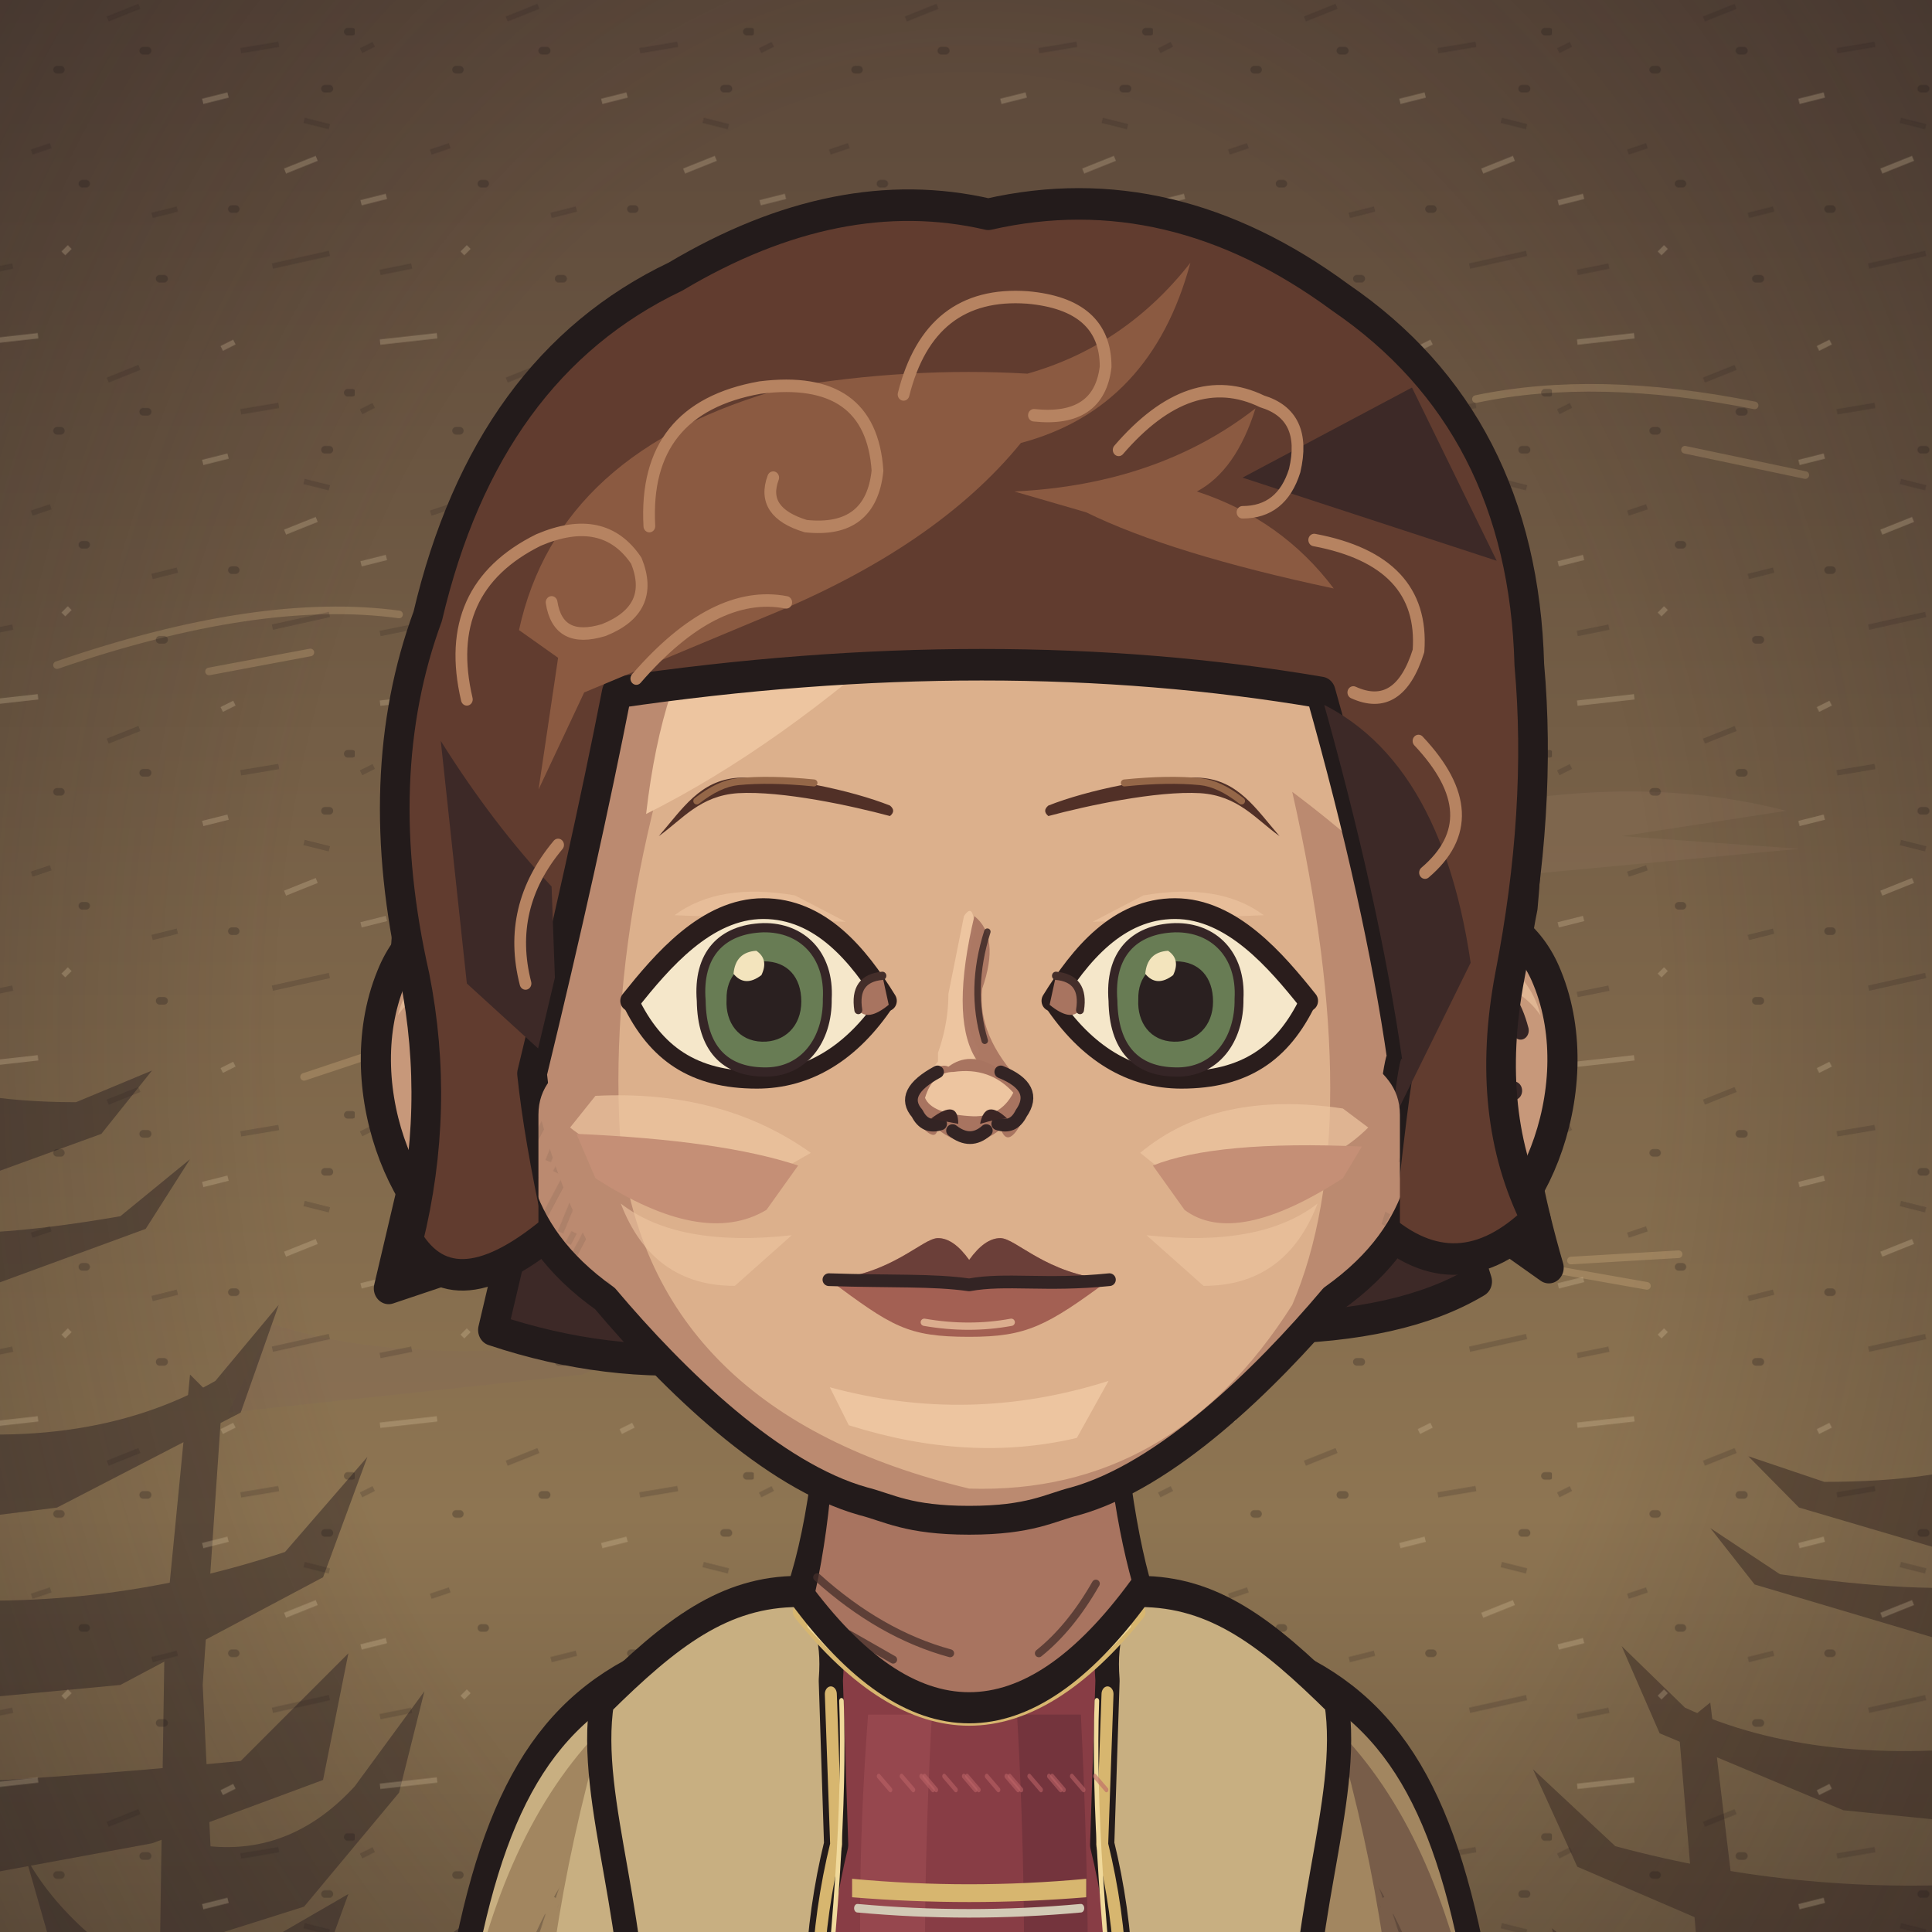
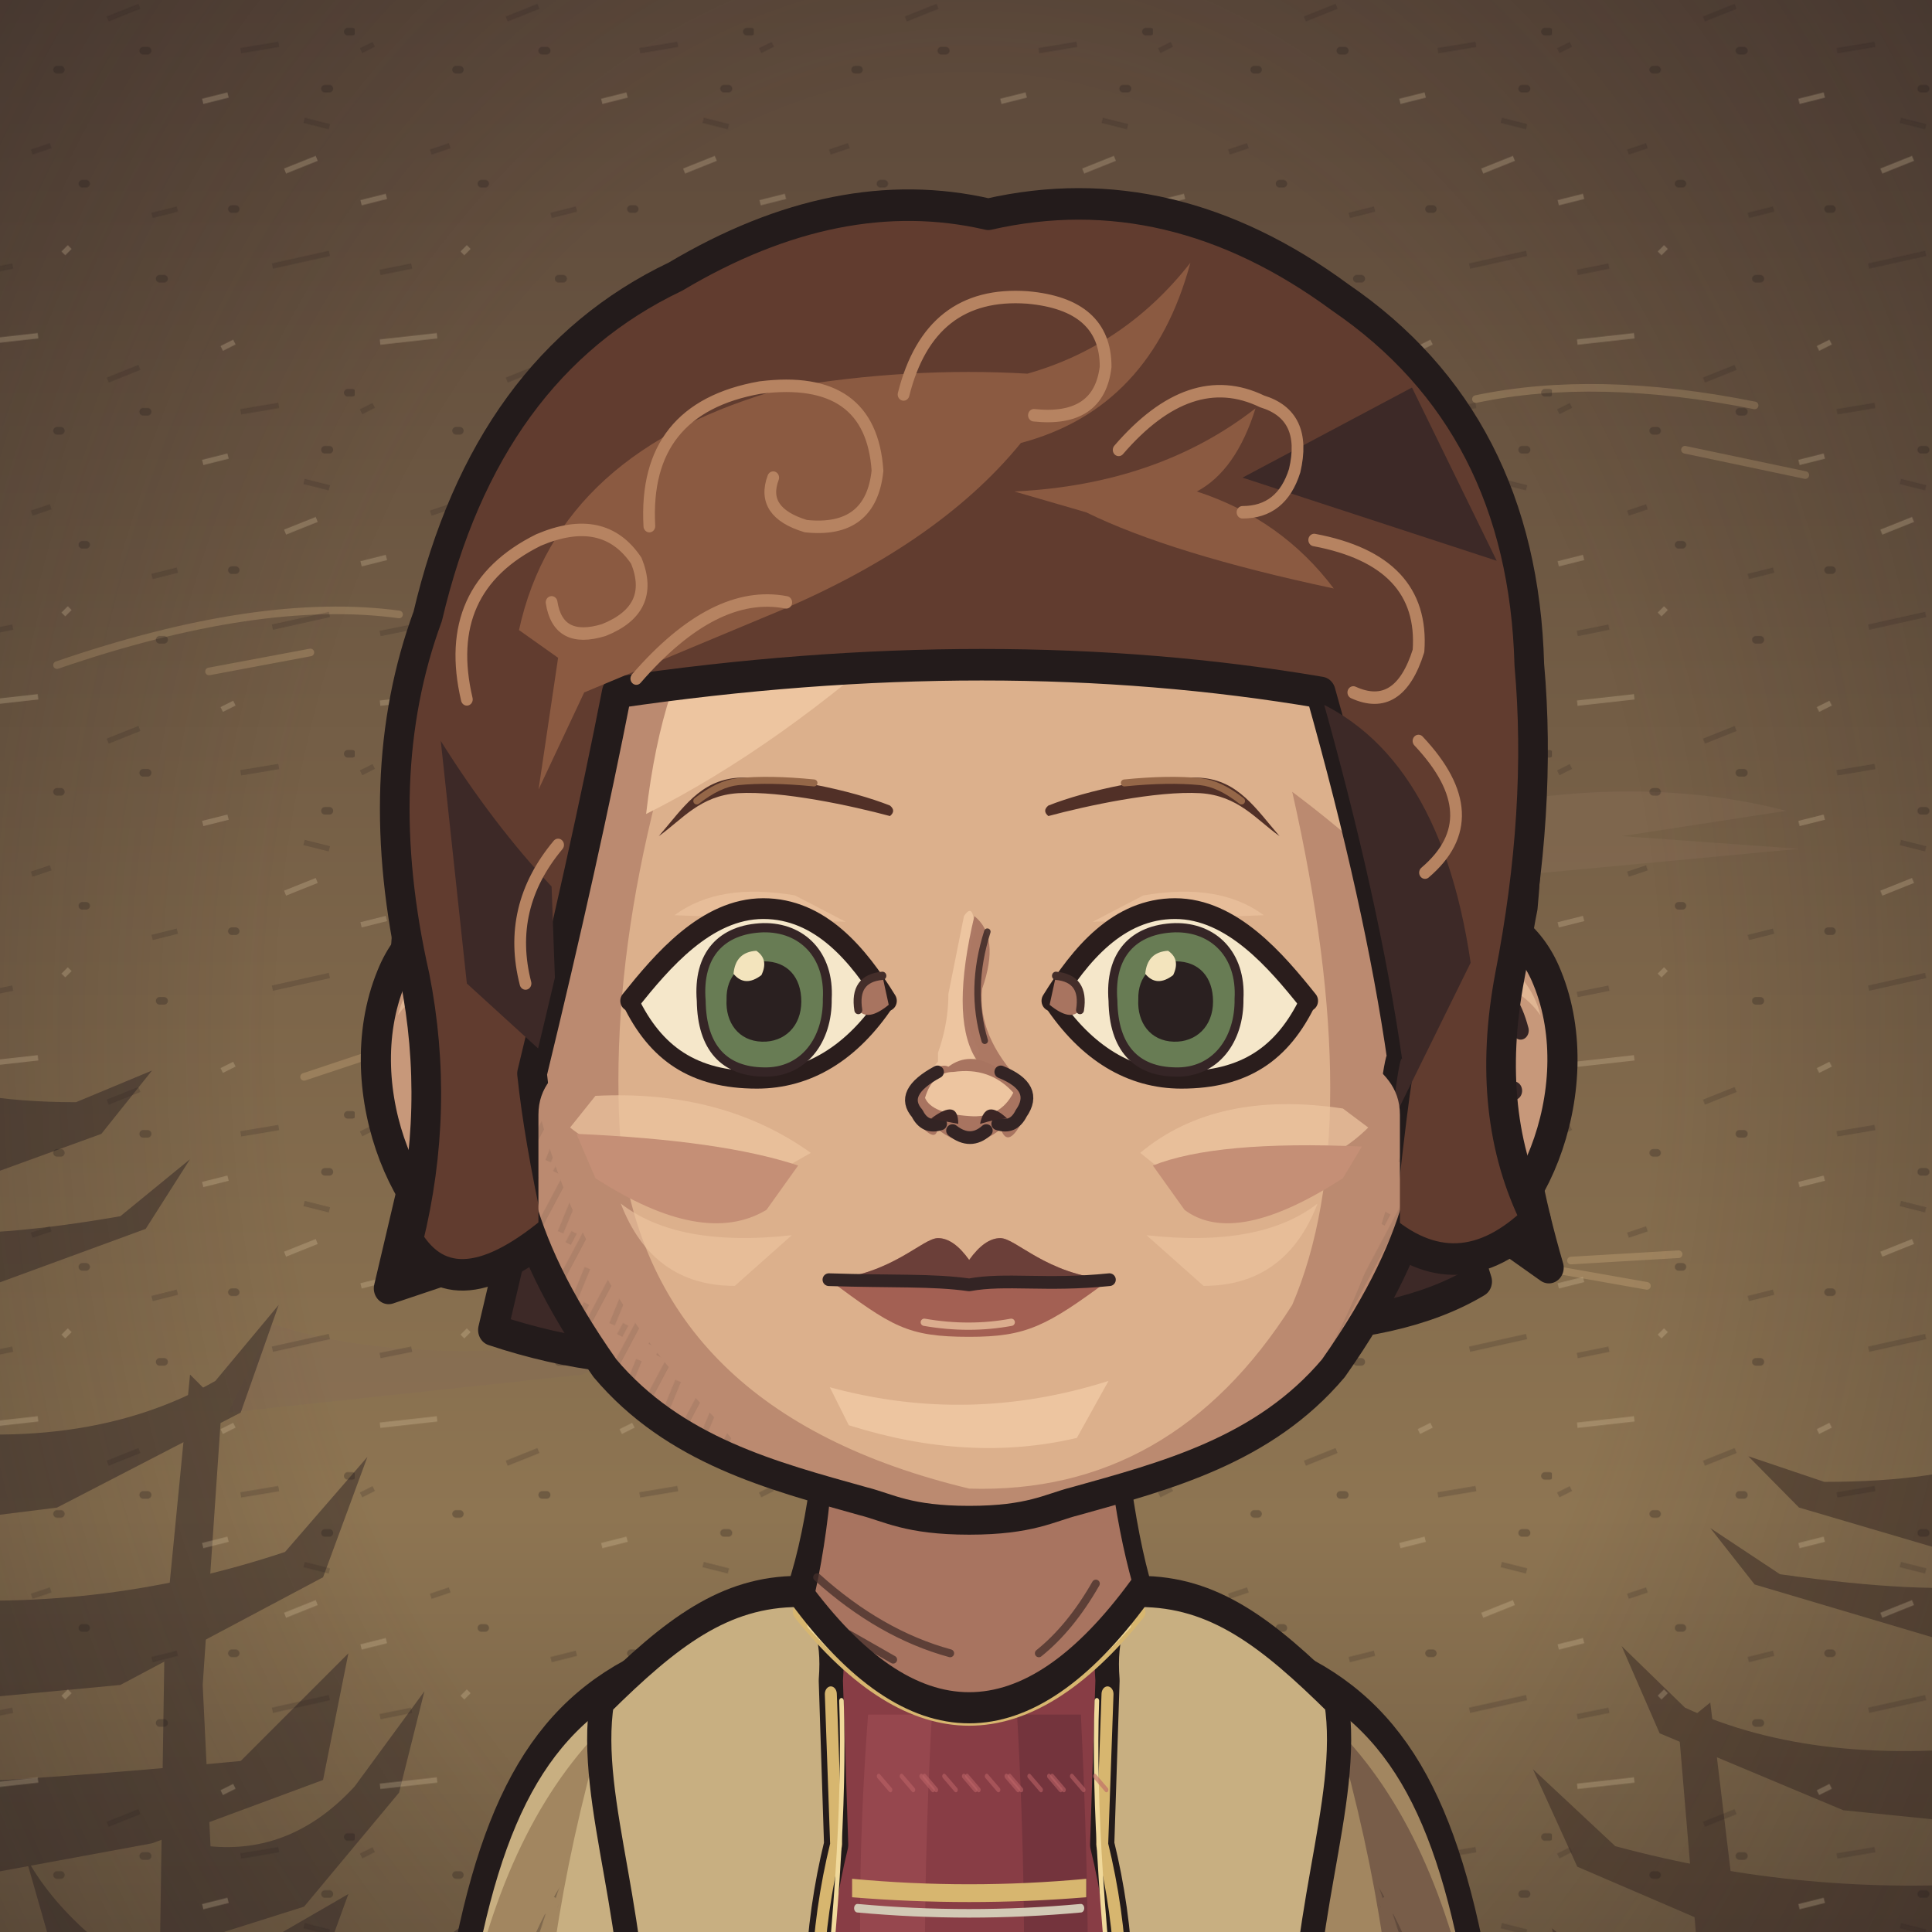
<svg xmlns="http://www.w3.org/2000/svg" xmlns:xlink="http://www.w3.org/1999/xlink" aria-labelledby="title" width="32" height="32" viewBox="7 8 305 305" role="img">
  <defs>
    <style>
      .edge {stroke:#231b1b;stroke-width:4.55;stroke-linecap:round;stroke-linejoin:round}
      .seam {fill:none;stroke:#332424;stroke-width:2.45;stroke-linecap:round;stroke-linejoin:round}
      .etch {fill:none;stroke:#442e2a;stroke-width:1.25;stroke-linecap:round}
      .hair-line {fill:none;stroke:#967661;stroke-width:1.45;stroke-linecap:round}
      .white {fill:#f5e7ca;stroke:#2a1d1c;stroke-width:2.65;stroke-linejoin:round}
      .label {fill:#efdfc1;font:600 20px Georgia,serif}
      .muted {fill:#b8aa96;font:13px 'Segoe UI',sans-serif}
      .section {fill:#dcbb8e;font:600 14px 'Segoe UI',sans-serif}
    </style>
    <linearGradient id="umber" x2="0" y2="1" gradientUnits="objectBoundingBox">
      <stop stop-color="#594639" />
      <stop offset=".56" stop-color="#8e7552" />
      <stop offset="1" stop-color="#3c3029" />
    </linearGradient>
    <linearGradient id="ash" x2="0" y2="1" gradientUnits="objectBoundingBox">
      <stop stop-color="#3b423d" />
      <stop offset=".56" stop-color="#7a7d67" />
      <stop offset="1" stop-color="#242b28" />
    </linearGradient>
    <linearGradient id="rose" x2="0" y2="1" gradientUnits="objectBoundingBox">
      <stop stop-color="#51404a" />
      <stop offset=".56" stop-color="#8a6972" />
      <stop offset="1" stop-color="#372c33" />
    </linearGradient>
    <pattern id="paper-grain" width="63" height="57" patternUnits="userSpaceOnUse">
      <path d="M1 16l2-1m21-4 5-2m16 7 6-1M12 32l3-1m16 11 4-1m20-14 4 1M4 51l5-1m41 0 9-2" fill="none" stroke="#231a1b" stroke-width=".85" opacity=".19" />
      <path d="M4 5l9-1m29 2 2-1M1 40l4-1m12 9 1-1m21-23 4-1m9 12 5-2" fill="none" stroke="#f0dbb5" stroke-width=".85" opacity=".23" />
      <path d="M16 19h.6m13-3h.7m28 6h.7m-39 15h.6m23 4h.6m-12 11h.7m29-39h.7" fill="none" stroke="#21191a" stroke-width="1.2" opacity=".28" stroke-linecap="round" />
    </pattern>
    <pattern id="ink-lines" width="7" height="9" patternUnits="userSpaceOnUse" patternTransform="rotate(28)">
      <path d="M1 -2V10m2.8-8 .6 6m1.9-1v5" stroke="#271d1d" stroke-width=".95" fill="none" opacity=".65" />
    </pattern>
    <radialGradient id="vignette" cx=".5" cy=".39" r=".72">
      <stop offset=".47" stop-color="#20191c" stop-opacity="0" />
      <stop offset="1" stop-color="#20191c" stop-opacity=".48" />
    </radialGradient>
    <g id="firs" fill="currentColor">
      <path d="M10 439Q15 379 12 300L9 220 15 146 15 54 19 80 21 147 28 230 25 326 29 439Z" />
      <path d="M17 169Q27 174 45 174L57 169 49 179 27 187 17 185                M18 194Q29 196 52 192L63 183 56 194 26 205 16 207                M15 225Q46 230 67 218L77 206 71 223 42 238 18 241                M17 252Q48 255 78 245L91 230 84 249 52 266 20 269                M14 282Q40 281 71 278L88 261 84 281 57 291 19 298                M19 312Q43 316 69 310L88 299 84 310 58 322 22 325" />
      <path d="M6 312 0 315V284L11 285M0 266 13 270V250L0 249M0 220 15 221 15 206 0 202                M0 180 16 181V167L0 165M0 141 15 150V138L0 133M0 112 17 127V118L0 104" />
      <path d="M64 440Q55 380 58 324L59 258 63 217 68 222 65 266 68 328 76 440Z                M63 291Q78 294 89 282L100 267 96 283 81 301 62 307                M63 323Q80 323 106 304L98 321 68 339                M63 316Q44 306 37 293L41 307 64 329Z" />
    </g>
    <g id="brambles" fill="none" stroke="currentColor" stroke-linecap="round" stroke-linejoin="round">
      <path stroke-width="3.8" d="M9 440Q13 401 21 380T26 333m-8 57Q39 375 43 352m-28 46Q6 377 0 376M41 440Q41 402 63 385m-20 44q26-6 39-30" />
      <path stroke-width="2" d="M23 364l14-13m-12 4-7-15m20 29 17-4m-15-1 1-11m13 49 2-17m2 14 18-5m-34 32q-12-10-17-10" />
    </g>
    <g id="night-scratches" fill="none" stroke="currentColor" stroke-width="1.2" stroke-linecap="round">
      <path d="M16 113q32-11 54-8m-30 9 16-3m184-40q19-4 44 1m-11 7 19 4                M24 335q33-3 68-16m-44 16 26-4m164-9q31 5 60-3m-39 8 38-3                M27 391q22-6 52-5m168 14q28-8 57-8m-40 11 24-4                M55 178l18-6m177 36 17 3m-12-4 17-1" />
    </g>
    <g id="shirt-setting">
      <rect width="320" height="440" fill="url(#umber)" />
      <path d="M50 217q24 8 64 1l-15 7-56 6m176-90q39-13 70-5l-26 4 28 2-64 6" fill="#856c54" opacity=".5" />
      <use xlink:href="#firs" style="color:#342827" opacity=".52" transform="translate(-26 8)" />
      <use xlink:href="#firs" style="color:#413128" opacity=".58" transform="translate(340 101) scale(-1 .81)" />
      <use xlink:href="#night-scratches" style="color:#dfbb87" opacity=".28" />
      <use xlink:href="#brambles" style="color:#291f22" opacity=".71" />
      <rect width="320" height="440" fill="url(#vignette)" />
      <rect width="320" height="440" fill="url(#paper-grain)" />
    </g>
    <g id="armor-setting">
      <rect width="320" height="440" fill="url(#ash)" />
      <path d="M42 173q49-4 68 3l-43 6 25 3-49 4m151 35q47 10 104-6l-26 14-62 8Z" fill="#707764" opacity=".48" />
      <use xlink:href="#firs" style="color:#27312c" opacity=".64" transform="translate(-36 30)" />
      <use xlink:href="#firs" style="color:#303833" opacity=".75" transform="translate(324 45) scale(-.86 1.03)" />
      <use xlink:href="#brambles" style="color:#252a27" opacity=".62" transform="translate(319 10) scale(-1 1)" />
      <use xlink:href="#night-scratches" style="color:#d8d8a9" opacity=".28" transform="translate(-2 21)" />
      <rect width="320" height="440" fill="url(#vignette)" />
      <rect width="320" height="440" fill="url(#paper-grain)" />
    </g>
    <g id="woman-setting">
      <rect width="320" height="440" fill="url(#rose)" />
      <path d="M44 235q40-4 76-1l-20 6-36 2 19 3-44 5m183-50q35 3 60-3l-24 9-31 2" fill="#775d65" opacity=".6" />
      <use xlink:href="#firs" style="color:#3b2b34" opacity=".58" transform="translate(-20 84) scale(.86 .91)" />
      <use xlink:href="#firs" style="color:#3d2e39" opacity=".68" transform="translate(327 54) scale(-.85 .98)" />
      <path d="M300 440q-2-82-6-173l-9-103 7-35 12 42 9 98 7 171Z                M294 195q-10-18-25-24l-15-1 13-4 11 2 18 15                M285 162q-13-22-34-27l-7 4 7-11 17 4 20 17                M303 242q-18-23-36-27l-13 3 15-9 11 2 21 15" fill="#3a2b33" opacity=".64" />
      <use xlink:href="#brambles" style="color:#2d2229" opacity=".8" transform="translate(12 6)" />
      <use xlink:href="#night-scratches" style="color:#e1b8a8" opacity=".28" transform="translate(0 7)" />
      <rect width="320" height="440" fill="url(#vignette)" />
      <rect width="320" height="440" fill="url(#paper-grain)" />
    </g>
    <pattern id="mail-rings" width="14" height="13" patternUnits="userSpaceOnUse" patternTransform="rotate(-7)">
      <path d="M-1 2q3-3 6 0 1 3-2 5Q0 8-1 5M6 2q3-3 6 0 1 3-2 5Q7 8 6 5M3 8q3-3 6 0 1 3-2 5-3 1-4-2M10 8q3-3 6 0" fill="none" stroke="#2d2c28" stroke-width="1.6" stroke-linecap="round" />
      <path d="M-.5 4q1.5-2 3-1m5 1q1.4-2 3-1M4 10q1.5-2 3-1m4 1q1.4-2 3-1" fill="none" stroke="#9a9b87" stroke-width="1.12" opacity=".78" stroke-linecap="round" />
    </pattern>
    <pattern id="armor-plates" width="47" height="24" patternUnits="userSpaceOnUse" patternTransform="translate(4 4) rotate(2)">
      <path d="M1 0l21 .7 1 18-3 3-17-1-1-4Zm24 1 19-1 2 15-3 7-19-2Z" fill="#85867a" stroke="#352e2a" stroke-width="1.75" stroke-linejoin="round" />
      <path d="M2 2l18 .2-.2 4L5 7 4 17Zm24 0 16-1 1 4-14 2-3 10Z" fill="#a9a58d" />
      <path d="M19 4l4 14-3 3-16-1 13-4Zm22 2 4 10-2 5-17-1 13-4Z" fill="#62655f" />
      <path d="M7 7l1-.5m6 12 3-2m16-7 5-1m-7 5 4-2" fill="none" stroke="#d0c0a0" stroke-width=".9" opacity=".76" />
      <path d="M6 12q2-2 2.7 1-1 2.2-2.7.5Zm12 1q1.8-2 2.4.6-1 2.6-2.5.8Zm11 1q1-2.2 2.8-1-.2 2.9-2.8 2.1Zm12-2q2.2-1.4 2.3.8-1 2.3-2.3.5Z" fill="#3c342d" />
    </pattern>
    <clipPath id="portrait-frame">
      <rect width="320" height="440" />
    </clipPath>
    <clipPath id="wardrobe-torso-mask">
      <path d="M128 273 C114 273 104 279 91 289 C88 304 99 322 97 346 C95 370 100 386 99 400 C98 415 90 431 85 445 H235 C230 431 222 415 221 400 C220 386 225 370 223 346 C221 322 232 304 229 289 C216 279 206 273 192 273 Q160 307 128 273Z" />
    </clipPath>
    <clipPath id="wardrobe-sleeve-mask">
      <path d="M102 283C80 290 70 304 64 332C54 362 53 415 71 445H103Q120 406 120 336Z" />
    </clipPath>
    <clipPath id="face-shape-clip">
-       <path d="M 160 67 C 199 67 226 84 230 128 C 231 143 233 164 233 177 C 233 189 233 202 217.5 213 C 206.53 226 191.02 241 176.72 245 C 172.72 246 169.68 248 160 248 C 150.32 248 147.28 246 143.28 245 C 128.98 241 113.47 226 102.5 213 C 87 202 87 189 87 177 C 87 164 89 143 90 128 C 94 84 121 67 160 67 Z" />
+       <path d="M 160 67 C 199 67 226 84 230 128 C 231 143 233 164 233 177 C 233 189 233 202 217.5 224 C 206.53 237 191.02 241 176.72 245 C 172.72 246 169.68 248 160 248 C 150.32 248 147.28 246 143.28 245 C 128.98 241 113.47 237 102.5 224 C 87 202 87 189 87 177 C 87 164 89 143 90 128 C 94 84 121 67 160 67 Z" />
    </clipPath>
    <clipPath id="face-features-eye-left">
      <path d="M-21 0 C-16 -6 -9 -14 0 -14 C9 -14 15 -7 19.5 0 C14 8 7 12 -1 12 C-11 12 -17 8 -21 0Z" />
    </clipPath>
    <clipPath id="face-features-eye-right">
      <path d="M-21 0 C-16 -6 -9 -14 0 -14 C9 -14 15 -7 19.5 0 C14 8 7 12 -1 12 C-11 12 -17 8 -21 0Z" />
    </clipPath>
    <clipPath id="face-features-nose-bridge">
      <path d="M154 144H167V179L172 185V187H149V185L154 179Z" />
    </clipPath>
    <mask id="hair-face-opening" maskUnits="userSpaceOnUse" x="0" y="0" width="320" height="440">
      <rect fill="white" x="0" y="0" width="320" height="440" />
      <g clip-path="url(#face-shape-clip)">
        <path d="M109.2 138.2C114.75 133.872 117.5 129.382 123.5 128.982C130.5 128.582 141.5 130.982 149 133.372Q160 141.372 171 133.372C178.5 130.982 189.5 128.582 196.5 128.982C202.5 129.382 205.25 133.872 210.8 138.2C210.8 147.2 216.9 149 216.9 166C216.9 175 228 175 228 184V300H92V184C92 175 103.1 175 103.1 166C103.1 149 109.2 147.2 109.2 138.2Z" fill="black" />
      </g>
    </mask>
    <clipPath id="hair-crown-clip">
      <path d="M97 198q-16 13-23 2 5-19 1-38-7-29 2-52 9-36 38-49 25-14 48-9 28-6 54 12 28 18 29 53 2 21-3 45-4 20 4 35-12 11-24 1Q226 172 226.5 174Q223 151 214 121Q164 113 106 121Q101 145 93 176Q94 185 97 198Z" />
    </clipPath>
  </defs>
  <g clip-path="url(#portrait-frame)">
    <use xlink:href="#shirt-setting" />
    <g id="hair-back" transform="matrix(1.029 0 0 1.094 -4.706 -15.059)">
      <path d="M104 96q-25 16-27 45-7 21 0 42l-6 24 19-6-3 12q35 11 69-6 59 12 82-1l-4-12 15 10q-9-29-4-52 4-39-23-58Z" fill="#3d2927" class="edge" />
    </g>
    <g data-part="neck">
      <g id="face-shape-neck">
        <path d="M 139 219 Q 138 249 132 263 Q 125 270 109 278 L 126 301 194 301 211 278 Q 195 270 188 263 Q 183 250 181 219 Z" fill="#d0a282" class="edge" />
        <path d="M 139 224 181 224 Q 182 247 187 262 Q 178 275 160 277 Q 142 275 134 266 Q 139 249 139 224 Z" fill="#a87460" />
        <path d="M 136 257 q 10 9 21 12 m -16 -3 7 4 m 32 -12 q -4 7 -9 11" class="etch" opacity=".75" />
      </g>
    </g>
    <g data-part="wardrobe" transform="matrix(0.84 0 0 1.08 25.6 -35.6)">
      <g id="wardrobe-outfit-castile_royal_pellote" data-outfit="castile_royal_pellote">
        <path d="M102 283C80 290 70 304 64 332C54 362 53 415 71 445H103Q120 406 120 336Z" fill="#c8af81" class="edge" data-part="sleeve-outline" data-side="left" />
        <g data-part="sleeve-left" clip-path="url(#wardrobe-sleeve-mask)">
          <path d="M65 337 Q72 308 91 293 Q79 326 80 351 L69 373 Q69 421 80 444 H66 Q51 397 65 337Z" fill="#a28660" />
          <path d="M64 354 Q75 326 84 315 Q75 342 78 359 L61 383Z" fill="url(#ink-lines)" opacity=".44" />
        </g>
        <g transform="translate(320 0) scale(-1 1)">
          <path d="M102 283C80 290 70 304 64 332C54 362 53 415 71 445H103Q120 406 120 336Z" fill="#a28660" class="edge" data-part="sleeve-outline" data-side="right" />
          <g data-part="sleeve-right" clip-path="url(#wardrobe-sleeve-mask)">
            <path d="M65 337 Q72 308 91 293 Q79 326 80 351 L69 373 Q69 421 80 444 H66 Q51 397 65 337Z" fill="#785d49" />
            <path d="M64 354 Q75 326 84 315 Q75 342 78 359 L61 383Z" fill="url(#ink-lines)" opacity=".44" />
          </g>
        </g>
        <path d="M128 273 C114 273 104 279 91 289 C88 304 99 322 97 346 C95 370 100 386 99 400 C98 415 90 431 85 445 H235 C230 431 222 415 221 400 C220 386 225 370 223 346 C221 322 232 304 229 289 C216 279 206 273 192 273 Q160 307 128 273Z" fill="#c8af81" />
        <g data-part="torso" clip-path="url(#wardrobe-torso-mask)">
          <path d="M128 273 Q160 305 192 273 Q185 276 186 286 L185 310 Q191 329 187 349 Q190 373 194 394 Q210 419 228 444 H92 Q110 419 126 394 Q130 373 133 349 Q129 329 135 310 L134 286 Q135 276 128 273Z" fill="#883d45" class="edge" />
          <path d="M141 291 Q138 322 141 348 Q131 391 107 438 L121 438 Q143 391 152 347 Q151 319 153 291Z" fill="#bb6366" opacity=".27" />
          <path d="M181 291 Q183 323 182 348 Q190 390 208 438 L197 438 Q176 391 170 347 Q171 318 169 291Z" fill="#481f29" opacity=".31" />
          <path d="M128 276 Q160 307 192 276 M186 288 L185 310 Q191 329 187 349 M134 288 L135 310 Q129 329 133 349 M133 350 Q130 373 126 394 Q110 419 92 441 M187 350 Q190 373 194 394 Q210 419 228 441 M92 441 Q160 446 228 441" fill="none" stroke="#d7b66f" stroke-width="2.25" stroke-linecap="round" stroke-linejoin="round" />
          <path d="M130 278 Q160 304 190 278 M184 289 Q183 311 189 348 M136 289 Q137 311 131 348" fill="none" stroke="#f0d99b" stroke-width=".85" stroke-linecap="round" />
          <path d="M138 315 Q160 316.6 182 315 L182 317.7 Q160 319.1 138 317.7Z" fill="#d7b66f" />
          <path d="M139 319.3 Q160 320.8 181 319.3" fill="none" stroke="#d2c9b5" stroke-width="1.25" stroke-linecap="round" />
          <path d="M137 337 Q160 338.6 183 337 L183 339.7 Q160 341.1 137 339.7Z" fill="#d7b66f" />
          <path d="M138 341.3 Q160 342.8 182 341.3" fill="none" stroke="#d2c9b5" stroke-width="1.25" stroke-linecap="round" />
          <path d="M135 360 Q160 361.6 185 360 L185 362.7 Q160 364.1 135 362.7Z" fill="#d7b66f" />
          <path d="M136 364.3 Q160 365.8 184 364.3" fill="none" stroke="#d2c9b5" stroke-width="1.25" stroke-linecap="round" />
          <path d="M132 383 Q160 384.6 188 383 L188 385.7 Q160 387.1 132 385.7Z" fill="#d7b66f" />
          <path d="M133 387.3 Q160 388.8 187 387.3" fill="none" stroke="#d2c9b5" stroke-width="1.25" stroke-linecap="round" />
          <path d="M121 407 Q160 408.6 199 407 L199 409.7 Q160 411.1 121 409.7Z" fill="#d7b66f" />
          <path d="M122 411.3 Q160 412.8 198 411.3" fill="none" stroke="#d2c9b5" stroke-width="1.25" stroke-linecap="round" />
          <path d="M106 430 Q160 431.6 214 430 L214 432.7 Q160 434.1 106 432.7Z" fill="#d7b66f" />
          <path d="M107 434.3 Q160 435.8 213 434.3" fill="none" stroke="#d2c9b5" stroke-width="1.25" stroke-linecap="round" />
          <path d="M143 300l2.2 2m2.1 -2 2.2 2m2.1 -2 2.2 2" fill="none" stroke="#bb6366" stroke-width=".72" opacity=".58" stroke-linecap="round" />
          <path d="M151 300l2.2 2m2.1 -2 2.2 2m2.1 -2 2.2 2" fill="none" stroke="#bb6366" stroke-width=".72" opacity=".58" stroke-linecap="round" />
          <path d="M159 300l2.2 2m2.1 -2 2.2 2m2.1 -2 2.2 2" fill="none" stroke="#bb6366" stroke-width=".72" opacity=".58" stroke-linecap="round" />
          <path d="M167 300l2.2 2m2.1 -2 2.2 2m2.1 -2 2.2 2" fill="none" stroke="#bb6366" stroke-width=".72" opacity=".58" stroke-linecap="round" />
          <path d="M175 300l2.2 2m2.1 -2 2.2 2m2.1 -2 2.2 2" fill="none" stroke="#bb6366" stroke-width=".72" opacity=".58" stroke-linecap="round" />
          <path d="M141 369l2.2 2m2.1 -2 2.2 2m2.1 -2 2.2 2" fill="none" stroke="#bb6366" stroke-width=".72" opacity=".58" stroke-linecap="round" />
          <path d="M149 369l2.2 2m2.1 -2 2.2 2m2.1 -2 2.2 2" fill="none" stroke="#bb6366" stroke-width=".72" opacity=".58" stroke-linecap="round" />
          <path d="M157 369l2.2 2m2.1 -2 2.2 2m2.1 -2 2.2 2" fill="none" stroke="#bb6366" stroke-width=".72" opacity=".58" stroke-linecap="round" />
          <path d="M165 369l2.2 2m2.1 -2 2.2 2m2.1 -2 2.2 2" fill="none" stroke="#bb6366" stroke-width=".72" opacity=".58" stroke-linecap="round" />
          <path d="M173 369l2.2 2m2.1 -2 2.2 2m2.1 -2 2.2 2" fill="none" stroke="#bb6366" stroke-width=".72" opacity=".58" stroke-linecap="round" />
          <path d="M139 397l2.2 2m2.1 -2 2.2 2m2.1 -2 2.2 2" fill="none" stroke="#bb6366" stroke-width=".72" opacity=".58" stroke-linecap="round" />
          <path d="M147 397l2.2 2m2.1 -2 2.2 2m2.1 -2 2.2 2" fill="none" stroke="#bb6366" stroke-width=".72" opacity=".58" stroke-linecap="round" />
          <path d="M155 397l2.2 2m2.1 -2 2.2 2m2.1 -2 2.2 2" fill="none" stroke="#bb6366" stroke-width=".72" opacity=".58" stroke-linecap="round" />
          <path d="M163 397l2.2 2m2.1 -2 2.2 2m2.1 -2 2.2 2" fill="none" stroke="#bb6366" stroke-width=".72" opacity=".58" stroke-linecap="round" />
          <path d="M171 397l2.2 2m2.1 -2 2.2 2m2.1 -2 2.2 2" fill="none" stroke="#bb6366" stroke-width=".72" opacity=".58" stroke-linecap="round" />
          <path d="M179 397l2.2 2m2.1 -2 2.2 2m2.1 -2 2.2 2" fill="none" stroke="#bb6366" stroke-width=".72" opacity=".58" stroke-linecap="round" />
        </g>
        <path d="M128 273 C114 273 104 279 91 289 C88 304 99 322 97 346 C95 370 100 386 99 400 C98 415 90 431 85 445 H235 C230 431 222 415 221 400 C220 386 225 370 223 346 C221 322 232 304 229 289 C216 279 206 273 192 273 Q160 307 128 273Z" fill="none" class="edge" />
      </g>
    </g>
    <g id="face-shape">
      <g id="face-shape-ears">
        <g transform="translate(97 179) scale(-1.046 1.19)">
          <path d="M -4 -15 C 7 -26 22 -25 27 -14 C 34 1 24 21 12 23 L -4 18 Z" fill="#c7987a" class="edge" />
          <path d="M 7 -15 C 16 -20 24 -16 26 -9 C 22 -14 16 -14 13 -11 L 10 -1 Z" fill="#edc5a0" opacity=".66" />
          <path d="M 23 -7 Q 20 -17 10 -11 L 7 2 M 22 1 Q 15 -2 11 6" class="seam" />
        </g>
        <g transform="translate(223 179) scale(1.046 1.19)">
          <path d="M -4 -15 C 7 -26 22 -25 27 -14 C 34 1 24 21 12 23 L -4 18 Z" fill="#c7987a" class="edge" />
          <path d="M 7 -15 C 16 -20 24 -16 26 -9 C 22 -14 16 -14 13 -11 L 10 -1 Z" fill="#edc5a0" opacity=".66" />
          <path d="M 23 -7 Q 20 -17 10 -11 L 7 2 M 22 1 Q 15 -2 11 6" class="seam" />
        </g>
      </g>
-       <path d="M 160 67 C 199 67 226 84 230 128 C 231 143 233 164 233 177 C 233 189 233 202 217.5 213 C 206.53 226 191.02 241 176.72 245 C 172.72 246 169.68 248 160 248 C 150.32 248 147.28 246 143.28 245 C 128.98 241 113.47 226 102.5 213 C 87 202 87 189 87 177 C 87 164 89 143 90 128 C 94 84 121 67 160 67 Z" fill="#dcb08c" />
+       <path d="M 160 67 C 199 67 226 84 230 128 C 231 143 233 164 233 177 C 233 189 233 202 217.5 224 C 206.53 237 191.02 241 176.72 245 C 172.72 246 169.68 248 160 248 C 150.32 248 147.28 246 143.28 245 C 128.98 241 113.47 237 102.5 224 C 87 202 87 189 87 177 C 87 164 89 143 90 128 C 94 84 121 67 160 67 Z" fill="#dcb08c" />
      <g clip-path="url(#face-shape-clip)">
        <path d="M 70 141 Q 104 91 123 97 Q 102 148 105 189 Q 110 231 160 243 Q 192 244 211 214 Q 223 186 211 133 Q 235 151 250 174 L 250 265 70 265 Z" fill="#bb8a70" />
        <path d="M 109 136.5 Q 114 93 142 92 Q 173 83 195 101 Q 174 92 152 106 Q 130 126 109 136.5 Z" fill="#edc5a0" />
        <g transform="translate(160 0) scale(-1 1)">
          <path d="M 25 190 Q 39 180 59 181 L 63 186 Q 53 194 32 194 Z" fill="#edc5a0" opacity=".72" />
          <path d="M 27 192 Q 39 188 62 187 L 59 194 Q 42 205 32 199 Z" fill="#c58f76" />
          <path d="M 28 203 Q 46 205 55 198 Q 50 211 37 211 Z" fill="#edc5a0" opacity=".62" />
        </g>
        <g transform="translate(160 0) scale(1 1)">
          <path d="M 27 190 Q 39 180 59 183 L 63 186 Q 53 196 32 194 Z" fill="#edc5a0" opacity=".72" />
          <path d="M 29 192 Q 39 188 62 189 L 59 194 Q 42 205 34 199 Z" fill="#c58f76" />
          <path d="M 28 203 Q 46 205 55 198 Q 50 211 37 211 Z" fill="#edc5a0" opacity=".62" />
        </g>
        <path d="M 92 183 Q 99 211 120 232 L 132 247 119 248 Q 98 234 85 212 Z M 229 184 Q 224 217 203 241 L 193 250 209 247 Q 230 233 240 211 Z" fill="url(#ink-lines)" opacity=".14" />
        <path d="M 138 227 Q 160 233 182 226 L 177 235 Q 160 239 141 233 Z" fill="#edc5a0" />
      </g>
-       <path d="M 160 67 C 199 67 226 84 230 128 C 231 143 233 164 233 177 C 233 189 233 202 217.5 213 C 206.53 226 191.02 241 176.72 245 C 172.72 246 169.68 248 160 248 C 150.32 248 147.28 246 143.28 245 C 128.98 241 113.47 226 102.5 213 C 87 202 87 189 87 177 C 87 164 89 143 90 128 C 94 84 121 67 160 67 Z" fill="none" class="edge" />
+       <path d="M 160 67 C 199 67 226 84 230 128 C 231 143 233 164 233 177 C 233 189 233 202 217.5 224 C 206.53 237 191.02 241 176.72 245 C 172.72 246 169.68 248 160 248 C 150.32 248 147.28 246 143.28 245 C 128.98 241 113.47 237 102.5 224 C 87 202 87 189 87 177 C 87 164 89 143 90 128 C 94 84 121 67 160 67 Z" fill="none" class="edge" />
    </g>
    <g clip-path="url(#face-shape-clip)">
      <g data-part="eyes">
        <g transform="matrix(1 0 0 1.04 127.5 166)">
          <path d="M-14 -13 Q-7 -18 5 -16 L13 -12" fill="#edc5a0" opacity=".65" />
          <path d="M-21 0 C-16 -6 -9 -14 0 -14 C9 -14 15 -7 19.5 0 C14 8 7 12 -1 12 C-11 12 -17 8 -21 0Z" class="white" />
          <g clip-path="url(#face-features-eye-left)">
            <g transform="translate(0 0) scale(1 1)">
              <path d="M-9.8 0 C-10.4 -7 -6.6 -10.9 0 -11.1 C6.1 -11.2 10.5 -7 10.1 -.3 C10.2 5.9 6.4 11 0 10.8 C-6.1 10.7 -9.7 7.2 -9.8 0Z" fill="#687c54" stroke="#352526" stroke-width="1.4" />
              <path d="M-5.8 -.2C-5.9-3.8-3.5-6 .1-6 3.8-6 6-3.6 6 .1 6 3.9 3.3 6.3-.2 6.2-3.9 6.1-6 3.3-5.8-.2Z" fill="#2a2020" />
              <path d="M-4.7-4.1Q-4.4-7.4-1.1-7.6 .9-6.3-.3-3.9-2.9-2-4.7-4.1Z" fill="#f3e4bd" />
            </g>
          </g>
          <path d="M-21 0 C-16 -6 -9 -14 0 -14 C9 -14 15 -7 19.5 0" fill="none" stroke="#2a1d1c" stroke-width="3.15" stroke-linecap="round" />
          <path d="M18.8 -3.8 Q14.2 -3.4 15 1.4 Q16.5 3.2 19.8 .6Z" fill="#a87460" />
          <path d="M18.8 -3.8 Q14.2 -3.4 15 1.4" class="etch" />
        </g>
        <g transform="matrix(-1 0 0 1.04 192.5 166)">
          <path d="M-14 -13 Q-7 -18 5 -16 L13 -12" fill="#edc5a0" opacity=".65" />
          <path d="M-21 0 C-16 -6 -9 -14 0 -14 C9 -14 15 -7 19.5 0 C14 8 7 12 -1 12 C-11 12 -17 8 -21 0Z" class="white" />
          <g clip-path="url(#face-features-eye-right)">
            <g transform="translate(0 0) scale(-1 1)">
              <path d="M-9.8 0 C-10.4 -7 -6.6 -10.9 0 -11.1 C6.1 -11.2 10.5 -7 10.1 -.3 C10.2 5.9 6.4 11 0 10.8 C-6.1 10.7 -9.7 7.2 -9.8 0Z" fill="#687c54" stroke="#352526" stroke-width="1.4" />
              <path d="M-5.8 -.2C-5.9-3.8-3.5-6 .1-6 3.8-6 6-3.6 6 .1 6 3.9 3.3 6.3-.2 6.2-3.9 6.1-6 3.3-5.8-.2Z" fill="#2a2020" />
              <path d="M-4.7-4.1Q-4.4-7.4-1.1-7.6 .9-6.3-.3-3.9-2.9-2-4.7-4.1Z" fill="#f3e4bd" />
            </g>
          </g>
          <path d="M-21 0 C-16 -6 -9 -14 0 -14 C9 -14 15 -7 19.5 0" fill="none" stroke="#2a1d1c" stroke-width="3.15" stroke-linecap="round" />
          <path d="M18.8 -3.8 Q14.2 -3.4 15 1.4 Q16.5 3.2 19.8 .6Z" fill="#a87460" />
          <path d="M18.8 -3.8 Q14.2 -3.4 15 1.4" class="etch" />
        </g>
      </g>
      <g data-part="brows">
        <g transform="matrix(1 0 0 1 127.5 137)">
          <path d="M-16.5 3 C-12.75 -1.328 -10 -5.818 -4 -6.218 C3 -6.618 14 -4.218 20 -1.828 Q21 -1 20 -0.172 C14 -1.782 3 -4.182 -4 -3.782 C-10 -3.382 -12.75 0.328 -16.5 3Z" fill="#513027" />
          <path d="M-10.5 -2.55 Q-7 -5.3 -4 -5.6 Q1 -6.1 8 -5.4" fill="none" stroke="#956748" stroke-width="1.1" stroke-linecap="round" />
        </g>
        <g transform="matrix(-1 0 0 1 192.5 137)">
          <path d="M-16.5 3 C-12.75 -1.328 -10 -5.818 -4 -6.218 C3 -6.618 14 -4.218 20 -1.828 Q21 -1 20 -0.172 C14 -1.782 3 -4.182 -4 -3.782 C-10 -3.382 -12.75 0.328 -16.5 3Z" fill="#513027" />
          <path d="M-10.5 -2.55 Q-7 -5.3 -4 -5.6 Q1 -6.1 8 -5.4" fill="none" stroke="#956748" stroke-width="1.1" stroke-linecap="round" />
        </g>
      </g>
      <g data-part="nose" transform="translate(160 160) scale(.82 .82) translate(-160 -160)">
        <g clip-path="url(#face-features-nose-bridge)">
          <path d="M159 151 Q161 148 161 154 Q157 169 162 177 L158 183 152 182 Q156 174 156 166Z" fill="#edc5a0" />
          <path d="M161 151 Q166 155 162.5 165 Q161.5 174 170 183 L167 187 161 178 Q156.5 170 161 151Z" fill="#a87460" opacity=".93" />
          <path d="M163.5 154 Q160 165 163 175" class="etch" opacity=".9" />
        </g>
        <path d="M156 180 Q160 177 165 180 C167 180 166.09 180 168.5 182 Q172.5 186 170.5 190 Q167.5 196 166.09 192 Q160 197 153.91 192 Q153.5 195 149.5 190 Q147.5 186 151.5 183 Q154 179 156 180Z" fill="#a87460" />
        <path d="M157 181 Q164 180 168.5 185 Q165.95 190 160 189.5 Q152.775 189 151.5 186 Q153 181 157 181Z" fill="#edc5a0" />
        <path d="M153.91 181 Q146.5 185 150.0 189 Q151.5 192 154.5 191 M166.09 181 Q173.5 184 170.0 189 Q168.5 192 165.5 191" class="seam" />
        <path d="M152.65 190 q5.25 -4 5.25 1 q-5.25 -1 -5.25 -1Z M162.1 191 q1 -5 5.25 -1 q-2 0 -5.25 1Z" fill="#3b2524" />
        <path d="M156.8 192.3 Q160.25 195 163.3 192.3" class="seam" />
      </g>
      <g data-part="mouth" transform="translate(160 160) scale(.82 .82) translate(-160 -160)">
        <path d="M133 221 C145.15 220 151 213 154 213 Q157 213 160 217.2 Q163 213 166 213 C169 213 174.85 220 187 221 C174.85 230 171 232 160 232 C148 232 145.15 230 133 221Z" fill="#a36053" />
        <path d="M133 221 C145.15 220 151 213 154 213 Q157 213 160 217.2 Q163 213 166 213 C169 213 174.85 220 187 221 C174.85 222.25 167 220.7 160 222 C153 221 145.15 221.4 133 221Z" fill="#56322f" opacity=".72" />
        <path d="M133 221 C145.15 221.4 153 221 160 222 C167 220.7 174.85 222.25 187 221" class="seam" />
        <path d="M151.36 229.2 Q160 230.7 168.1 229.2" fill="none" stroke="#edc5a0" stroke-width="1.4" stroke-linecap="round" opacity=".76" />
      </g>
    </g>
    <g id="hair-front">
      <g mask="url(#hair-face-opening)">
        <g transform="matrix(1.029 0 0 1.094 -4.706 -15.059)">
          <path d="M97 198q-16 13-23 2 5-19 1-38-7-29 2-52 9-36 38-49 25-14 48-9 28-6 54 12 28 18 29 53 2 21-3 45-4 20 4 35-12 11-24 1Q226 172 226.5 174Q223 151 214 121Q164 113 106 121Q101 145 93 176Q94 185 97 198Z" fill="#613c2f" class="edge" />
          <g clip-path="url(#hair-crown-clip)">
            <path d="M91 112q6-26 41-35 19-3 37-2 15-4 25-16-6 21-26 26-13 15-39 25l-28 11-7 14 3-19Zm76-20q22-1 37-12-3 9-9 12 13 4 21 14-25-5-38-11Z" fill="#8b5a41" />
            <path d="M79 128q8 12 17 21l1 26-14-12Zm123-38 26-13 13 25Z M210 121q22 7 27 39l-11 21Z" fill="#3d2927" />
            <path d="M83 122q-4-16 11-23 10-4 15 3 3 7-5 10-7 2-8-4M111 97q-1-17 17-20 17-2 18 12-1 9-11 8-7-2-5-7M150 78q4-15 19-14 12 1 12 10-1 8-11 7M183 86q11-12 22-7 7 2 5 10-2 6-8 6M213 99q17 3 16 16-3 9-10 6M229 128q11 11 1 19M109 119q12-13 23-11M97 143q-8 9-5 20" fill="none" stroke="#b68361" stroke-width="1.8" stroke-linecap="round" stroke-linejoin="round" />
          </g>
        </g>
      </g>
    </g>
  </g>
</svg>
